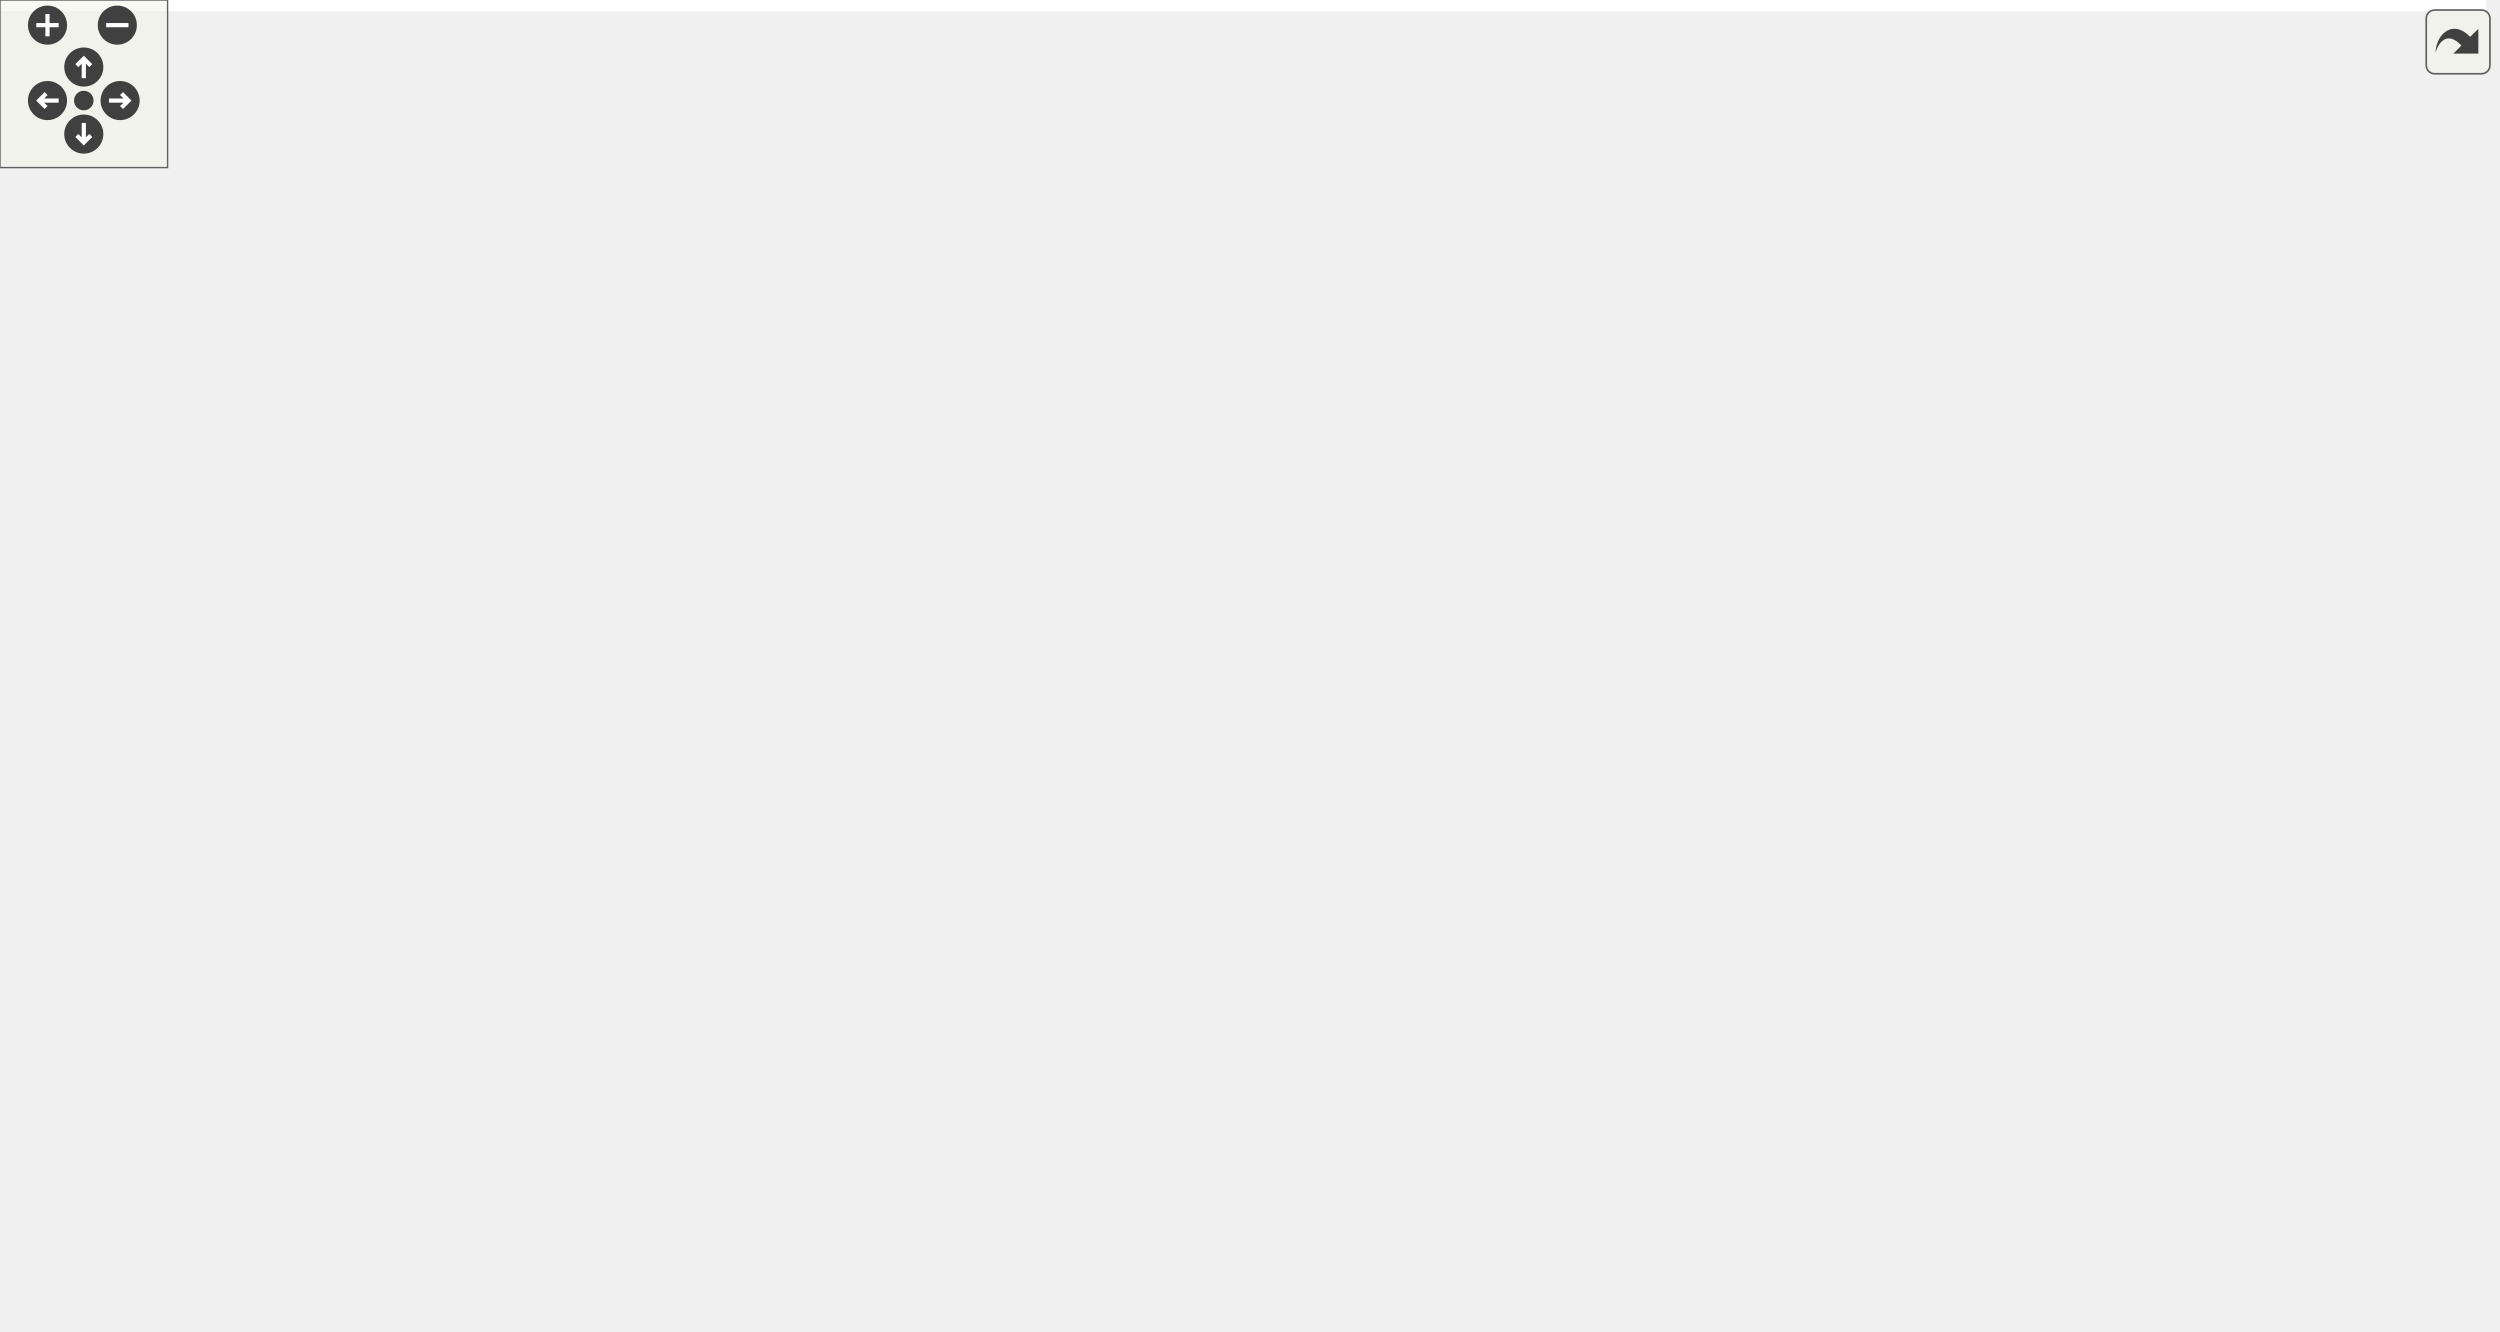
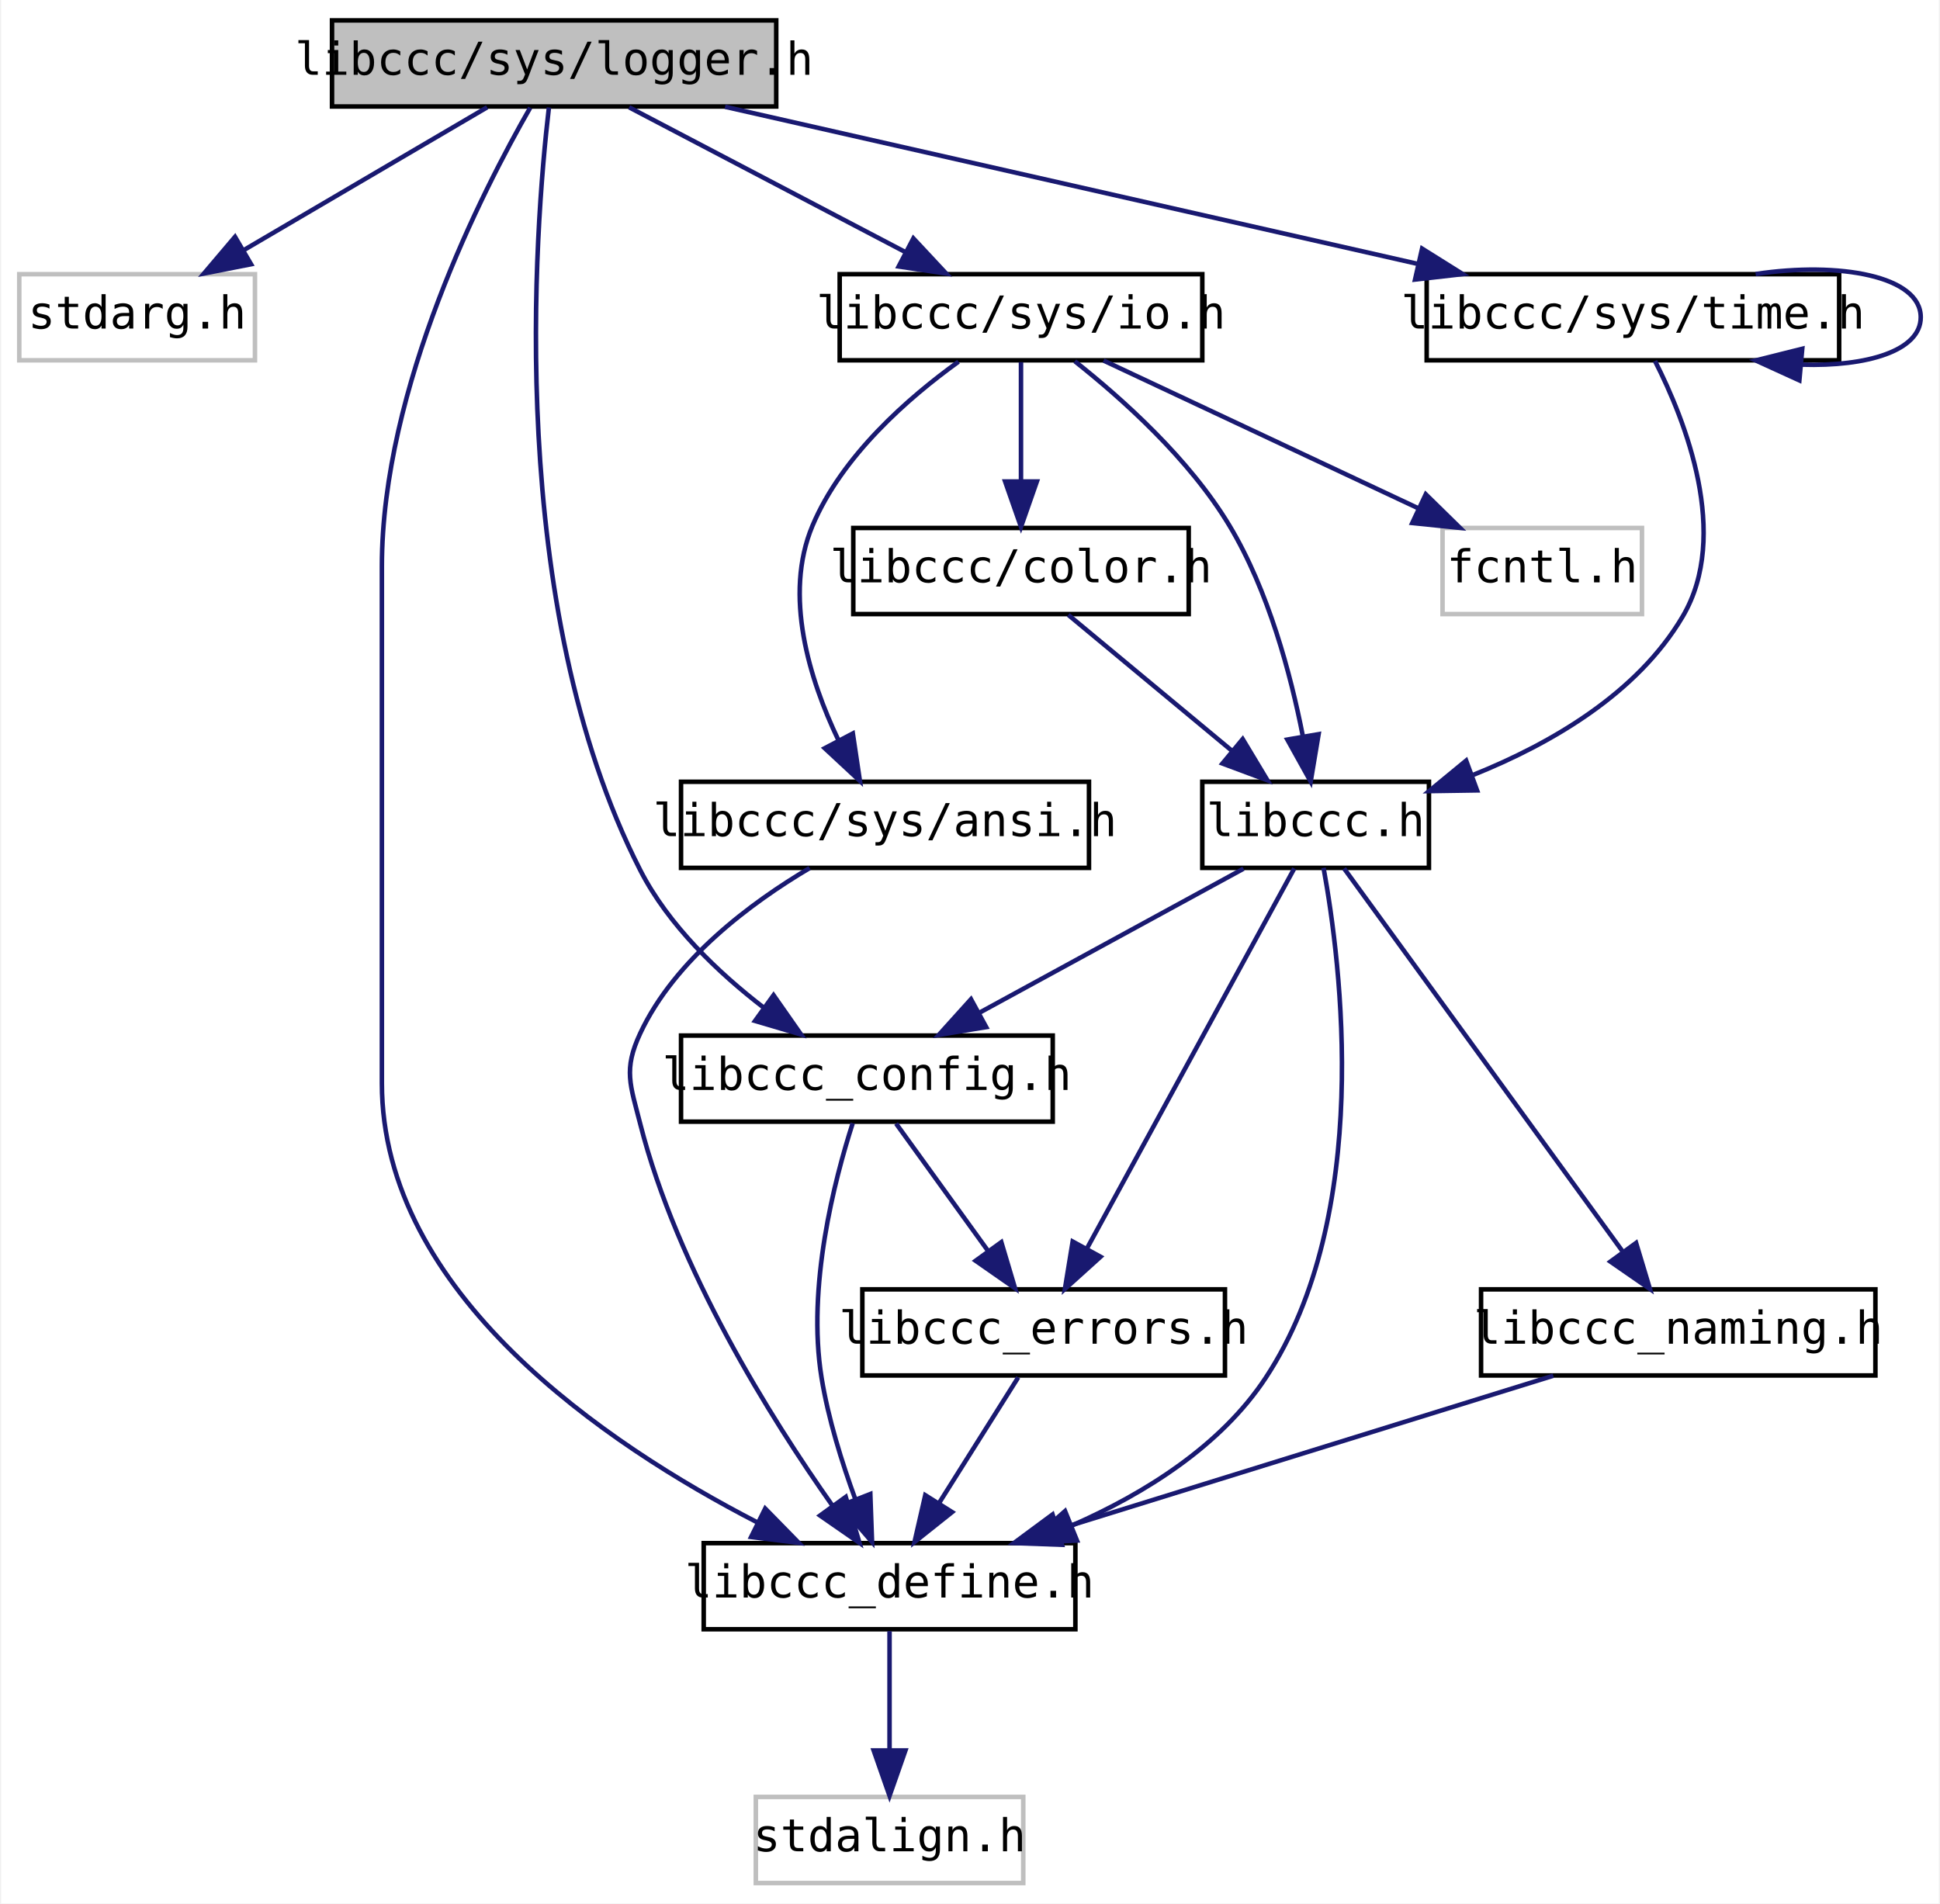
- <svg xmlns="http://www.w3.org/2000/svg" xmlns:xlink="http://www.w3.org/1999/xlink" id="main" version="1.1" xml:space="preserve">
-   <style type="text/css">
- .edge:hover path { stroke: red; }
- .edge:hover polygon { stroke: red; fill: red; }
- </style>
-   <defs>
-     <circle id="rim" cx="0" cy="0" r="7" />
-     <circle id="rim2" cx="0" cy="0" r="3.5" />
-     <g id="zoomPlus">
-       <use xlink:href="#rim" fill="#404040">
-         <set attributeName="fill" to="#808080" begin="zoomplus.mouseover" end="zoomplus.mouseout" />
-       </use>
-       <path d="M-4,0h8M0,-4v8" fill="none" stroke="white" stroke-width="1.5" pointer-events="none" />
-     </g>
-     <g id="zoomMin">
-       <use xlink:href="#rim" fill="#404040">
-         <set attributeName="fill" to="#808080" begin="zoomminus.mouseover" end="zoomminus.mouseout" />
-       </use>
-       <path d="M-4,0h8" fill="none" stroke="white" stroke-width="1.5" pointer-events="none" />
-     </g>
-     <g id="dirArrow">
-       <path fill="none" stroke="white" stroke-width="1.5" d="M0,-3.0v7 M-2.5,-0.5L0,-3.0L2.5,-0.5" />
-     </g>
-     <g id="resetDef">
-       <use xlink:href="#rim2" fill="#404040">
-         <set attributeName="fill" to="#808080" begin="reset.mouseover" end="reset.mouseout" />
-       </use>
-     </g>
-   </defs>
-   <svg id="graph" class="graph">
-     <g id="viewport">
-       <polygon fill="white" stroke="transparent" points="-4,4 -4,-416 890,-416 890,4 -4,4" />
-       <g id="node1" class="node">
-         <g id="a_node1">
-           <a xlink:title=" ">
-             <polygon fill="#bfbfbf" stroke="black" points="232,-392.5 232,-411.5 346,-411.5 346,-392.5 232,-392.5" />
-             <text text-anchor="middle" x="289" y="-399.5" font-family="Consolas" font-size="10.00">hdr/libccc/sys/logger.h</text>
-           </a>
-         </g>
-       </g>
-       <g id="node2" class="node">
-         <g id="a_node2">
-           <a xlink:title=" ">
-             <polygon fill="white" stroke="#bfbfbf" points="0,-336.5 0,-355.5 52,-355.5 52,-336.5 0,-336.5" />
-             <text text-anchor="middle" x="26" y="-343.5" font-family="Consolas" font-size="10.00">stdarg.h</text>
-           </a>
-         </g>
-       </g>
-       <g id="edge1" class="edge">
-         <path fill="none" stroke="midnightblue" d="M245.36,-392.49C200.36,-383.65 128.19,-369.27 66,-356 64.75,-355.73 63.47,-355.46 62.19,-355.18" />
-         <polygon fill="midnightblue" stroke="midnightblue" points="62.75,-351.72 52.23,-352.99 61.25,-358.56 62.75,-351.72" />
-       </g>
-       <g id="node3" class="node">
-         <g id="a_node3">
-           <a xlink:href="libccc__config_8h.html" target="_top" xlink:title=" ">
-             <polygon fill="white" stroke="black" points="804,-168.5 804,-187.5 886,-187.5 886,-168.5 804,-168.5" />
-             <text text-anchor="middle" x="845" y="-175.5" font-family="Consolas" font-size="10.00">libccc_config.h</text>
-           </a>
-         </g>
-       </g>
-       <g id="edge2" class="edge">
-         <path fill="none" stroke="midnightblue" d="M339.47,-392.45C378.93,-385 434.83,-372.76 482,-356 615.65,-308.52 764.75,-225.55 821.42,-192.83" />
-         <polygon fill="midnightblue" stroke="midnightblue" points="823.42,-195.72 830.31,-187.67 819.9,-189.67 823.42,-195.72" />
-       </g>
-       <g id="node4" class="node">
-         <g id="a_node4">
-           <a xlink:href="libccc__define_8h.html" target="_top" xlink:title=" ">
-             <polygon fill="white" stroke="black" points="151,-56.5 151,-75.5 233,-75.5 233,-56.5 151,-56.5" />
-             <text text-anchor="middle" x="192" y="-63.5" font-family="Consolas" font-size="10.00">libccc_define.h</text>
-           </a>
-         </g>
-       </g>
-       <g id="edge7" class="edge">
-         <path fill="none" stroke="midnightblue" d="M231.89,-395.36C170.01,-385.73 80,-359.89 80,-291 80,-291 80,-291 80,-177 80,-130.61 129.51,-97.28 162.69,-80.15" />
-         <polygon fill="midnightblue" stroke="midnightblue" points="164.57,-83.13 171.98,-75.56 161.46,-76.86 164.57,-83.13" />
-       </g>
-       <g id="node7" class="node">
-         <g id="a_node7">
-           <a xlink:href="io_8h.html" target="_top" xlink:title=" ">
-             <polygon fill="white" stroke="black" points="249,-336.5 249,-355.5 329,-355.5 329,-336.5 249,-336.5" />
-             <text text-anchor="middle" x="289" y="-343.5" font-family="Consolas" font-size="10.00">libccc/sys/io.h</text>
-           </a>
-         </g>
-       </g>
-       <g id="edge8" class="edge">
-         <path fill="none" stroke="midnightblue" d="M289,-392.08C289,-385.01 289,-374.86 289,-365.99" />
-         <polygon fill="midnightblue" stroke="midnightblue" points="292.5,-365.75 289,-355.75 285.5,-365.75 292.5,-365.75" />
-       </g>
-       <g id="node23" class="node">
-         <g id="a_node23">
-           <a xlink:href="time_8h.html" target="_top" xlink:title=" ">
-             <polygon fill="white" stroke="black" points="363.5,-336.5 363.5,-355.5 454.5,-355.5 454.5,-336.5 363.5,-336.5" />
-             <text text-anchor="middle" x="409" y="-343.5" font-family="Consolas" font-size="10.00">libccc/sys/time.h</text>
-           </a>
-         </g>
-       </g>
-       <g id="edge38" class="edge">
-         <path fill="none" stroke="midnightblue" d="M308.01,-392.44C327.59,-383.64 358.31,-369.81 380.73,-359.72" />
-         <polygon fill="midnightblue" stroke="midnightblue" points="382.39,-362.81 390.07,-355.52 379.52,-356.43 382.39,-362.81" />
-       </g>
-       <g id="edge3" class="edge">
-         <path fill="none" stroke="midnightblue" d="M845.33,-168.16C845.34,-153.82 843.02,-125.73 826,-112 781.11,-75.8 386.87,-68.72 243.69,-67.33" />
-         <polygon fill="midnightblue" stroke="midnightblue" points="243.45,-63.83 233.42,-67.24 243.38,-70.83 243.45,-63.83" />
-       </g>
-       <g id="node6" class="node">
-         <g id="a_node6">
-           <a xlink:href="libccc__errors_8h.html" target="_top" xlink:title=" ">
-             <polygon fill="white" stroke="black" points="737,-112.5 737,-131.5 817,-131.5 817,-112.5 737,-112.5" />
-             <text text-anchor="middle" x="777" y="-119.5" font-family="Consolas" font-size="10.00">libccc_errors.h</text>
-           </a>
-         </g>
-       </g>
-       <g id="edge5" class="edge">
-         <path fill="none" stroke="midnightblue" d="M834.07,-168.32C823.83,-160.18 808.28,-147.84 796,-138.09" />
-         <polygon fill="midnightblue" stroke="midnightblue" points="798.13,-135.31 788.12,-131.83 793.78,-140.79 798.13,-135.31" />
-       </g>
-       <g id="node5" class="node">
-         <g id="a_node5">
-           <a xlink:title=" ">
-             <polygon fill="white" stroke="#bfbfbf" points="162.5,-0.5 162.5,-19.5 221.5,-19.5 221.5,-0.5 162.5,-0.5" />
-             <text text-anchor="middle" x="192" y="-7.5" font-family="Consolas" font-size="10.00">stdalign.h</text>
-           </a>
-         </g>
-       </g>
-       <g id="edge4" class="edge">
-         <path fill="none" stroke="midnightblue" d="M192,-56.08C192,-49.01 192,-38.86 192,-29.99" />
-         <polygon fill="midnightblue" stroke="midnightblue" points="195.5,-29.75 192,-19.75 188.5,-29.75 195.5,-29.75" />
-       </g>
-       <g id="edge6" class="edge">
-         <path fill="none" stroke="midnightblue" d="M736.94,-113.31C733.92,-112.83 730.91,-112.39 728,-112 550.9,-88.36 339.13,-74.92 243.43,-69.64" />
-         <polygon fill="midnightblue" stroke="midnightblue" points="243.34,-66.13 233.17,-69.08 242.96,-73.12 243.34,-66.13" />
-       </g>
-       <g id="node8" class="node">
-         <g id="a_node8">
-           <a xlink:title=" ">
-             <polygon fill="white" stroke="#bfbfbf" points="242,-280.5 242,-299.5 286,-299.5 286,-280.5 242,-280.5" />
-             <text text-anchor="middle" x="264" y="-287.5" font-family="Consolas" font-size="10.00">fcntl.h</text>
-           </a>
-         </g>
-       </g>
-       <g id="edge9" class="edge">
-         <path fill="none" stroke="midnightblue" d="M284.87,-336.08C281.49,-328.77 276.58,-318.18 272.38,-309.1" />
-         <polygon fill="midnightblue" stroke="midnightblue" points="275.43,-307.36 268.05,-299.75 269.08,-310.3 275.43,-307.36" />
-       </g>
-       <g id="node9" class="node">
-         <g id="a_node9">
-           <a xlink:href="libccc_8h.html" target="_top" xlink:title=" ">
-             <polygon fill="white" stroke="black" points="419,-224.5 419,-243.5 469,-243.5 469,-224.5 419,-224.5" />
-             <text text-anchor="middle" x="444" y="-231.5" font-family="Consolas" font-size="10.00">libccc.h</text>
-           </a>
-         </g>
-       </g>
-       <g id="edge10" class="edge">
-         <path fill="none" stroke="midnightblue" d="M292.86,-336.21C299.31,-322.45 313.51,-295.77 333,-280 355.25,-261.99 385.66,-250.34 409.02,-243.42" />
-         <polygon fill="midnightblue" stroke="midnightblue" points="410.2,-246.72 418.88,-240.65 408.31,-239.98 410.2,-246.72" />
-       </g>
-       <g id="node21" class="node">
-         <g id="a_node21">
-           <a xlink:href="ansi_8h.html" target="_top" xlink:title=" ">
-             <polygon fill="white" stroke="black" points="138,-224.5 138,-243.5 228,-243.5 228,-224.5 138,-224.5" />
-             <text text-anchor="middle" x="183" y="-231.5" font-family="Consolas" font-size="10.00">libccc/sys/ansi.h</text>
-           </a>
-         </g>
-       </g>
-       <g id="edge34" class="edge">
-         <path fill="none" stroke="midnightblue" d="M276.72,-336.46C264.89,-327.92 246.79,-314.08 233,-300 218.27,-284.96 203.88,-265.6 194.34,-251.94" />
-         <polygon fill="midnightblue" stroke="midnightblue" points="197.11,-249.79 188.57,-243.51 191.33,-253.74 197.11,-249.79" />
-       </g>
-       <g id="node22" class="node">
-         <g id="a_node22">
-           <a xlink:href="color_8h.html" target="_top" xlink:title=" ">
-             <polygon fill="white" stroke="black" points="342,-280.5 342,-299.5 416,-299.5 416,-280.5 342,-280.5" />
-             <text text-anchor="middle" x="379" y="-287.5" font-family="Consolas" font-size="10.00">libccc/color.h</text>
-           </a>
-         </g>
-       </g>
-       <g id="edge36" class="edge">
-         <path fill="none" stroke="midnightblue" d="M303.46,-336.32C317.5,-327.9 339.05,-314.97 355.54,-305.07" />
-         <polygon fill="midnightblue" stroke="midnightblue" points="357.8,-307.8 364.58,-299.65 354.2,-301.8 357.8,-307.8" />
-       </g>
-       <g id="edge13" class="edge">
-         <path fill="none" stroke="midnightblue" d="M469.1,-228.94C479.3,-227.33 491.2,-225.51 502,-224 629.75,-206.11 662.33,-206.42 790,-188 791.27,-187.82 792.55,-187.63 793.84,-187.44" />
-         <polygon fill="midnightblue" stroke="midnightblue" points="794.52,-190.87 803.88,-185.9 793.47,-183.95 794.52,-190.87" />
-       </g>
-       <g id="edge11" class="edge">
-         <path fill="none" stroke="midnightblue" d="M418.64,-231.04C364.1,-226.4 237.85,-213.16 204,-188 174.98,-166.43 168.51,-147.57 175,-112 176.69,-102.76 180.17,-92.95 183.55,-84.85" />
-         <polygon fill="midnightblue" stroke="midnightblue" points="186.76,-86.25 187.63,-75.69 180.37,-83.4 186.76,-86.25" />
-       </g>
-       <g id="edge12" class="edge">
-         <path fill="none" stroke="midnightblue" d="M469.11,-229.03C479.31,-227.43 491.21,-225.6 502,-224 558.61,-215.61 713.46,-225.14 757,-188 770.31,-176.64 774.92,-156.65 776.43,-141.82" />
-         <polygon fill="midnightblue" stroke="midnightblue" points="779.93,-141.93 777.08,-131.73 772.94,-141.48 779.93,-141.93" />
-       </g>
-       <g id="node10" class="node">
-         <g id="a_node10">
-           <a xlink:href="libccc__naming_8h.html" target="_top" xlink:title=" ">
-             <polygon fill="white" stroke="black" points="184.5,-112.5 184.5,-131.5 271.5,-131.5 271.5,-112.5 184.5,-112.5" />
-             <text text-anchor="middle" x="228" y="-119.5" font-family="Consolas" font-size="10.00">libccc_naming.h</text>
-           </a>
-         </g>
-       </g>
-       <g id="edge14" class="edge">
-         <path fill="none" stroke="midnightblue" d="M419,-231.99C364.73,-229.21 238.92,-219.45 213,-188 201.99,-174.64 208.95,-154.71 216.66,-140.45" />
-         <polygon fill="midnightblue" stroke="midnightblue" points="219.8,-142.02 221.89,-131.63 213.78,-138.44 219.8,-142.02" />
-       </g>
-       <g id="node11" class="node">
-         <g id="a_node11">
-           <a xlink:href="bool_8h.html" target="_top" xlink:title=" ">
-             <polygon fill="white" stroke="black" points="222.5,-168.5 222.5,-187.5 293.5,-187.5 293.5,-168.5 222.5,-168.5" />
-             <text text-anchor="middle" x="258" y="-175.5" font-family="Consolas" font-size="10.00">libccc/bool.h</text>
-           </a>
-         </g>
-       </g>
-       <g id="edge16" class="edge">
-         <path fill="none" stroke="midnightblue" d="M418.95,-227.01C386.17,-218.25 328.99,-201.77 292.26,-190.59" />
-         <polygon fill="midnightblue" stroke="midnightblue" points="293.07,-187.18 282.48,-187.59 291.01,-193.87 293.07,-187.18" />
-       </g>
-       <g id="node12" class="node">
-         <g id="a_node12">
-           <a xlink:href="char_8h.html" target="_top" xlink:title=" ">
-             <polygon fill="white" stroke="black" points="676.5,-168.5 676.5,-187.5 747.5,-187.5 747.5,-168.5 676.5,-168.5" />
-             <text text-anchor="middle" x="712" y="-175.5" font-family="Consolas" font-size="10.00">libccc/char.h</text>
-           </a>
-         </g>
-       </g>
-       <g id="edge18" class="edge">
-         <path fill="none" stroke="midnightblue" d="M469.27,-227.01C514.5,-217.32 609.36,-198.17 666.25,-187.21" />
-         <polygon fill="midnightblue" stroke="midnightblue" points="667.25,-190.58 676.41,-185.26 665.93,-183.71 667.25,-190.58" />
-       </g>
-       <g id="node16" class="node">
-         <g id="a_node16">
-           <a xlink:href="int_8h.html" target="_top" xlink:title=" ">
-             <polygon fill="white" stroke="black" points="412,-168.5 412,-187.5 476,-187.5 476,-168.5 412,-168.5" />
-             <text text-anchor="middle" x="444" y="-175.5" font-family="Consolas" font-size="10.00">libccc/int.h</text>
-           </a>
-         </g>
-       </g>
-       <g id="edge23" class="edge">
-         <path fill="none" stroke="midnightblue" d="M438.83,-224.08C437.32,-216.93 436.89,-206.64 437.54,-197.69" />
-         <polygon fill="midnightblue" stroke="midnightblue" points="441.02,-198.13 438.87,-187.75 434.08,-197.2 441.02,-198.13" />
-       </g>
-       <g id="node17" class="node">
-         <g id="a_node17">
-           <a xlink:href="fixed_8h.html" target="_top" xlink:title=" ">
-             <polygon fill="white" stroke="black" points="494,-168.5 494,-187.5 568,-187.5 568,-168.5 494,-168.5" />
-             <text text-anchor="middle" x="531" y="-175.5" font-family="Consolas" font-size="10.00">libccc/fixed.h</text>
-           </a>
-         </g>
-       </g>
-       <g id="edge26" class="edge">
-         <path fill="none" stroke="midnightblue" d="M452.86,-224.32C464.72,-215.82 485.53,-202.73 502.8,-192.8" />
-         <polygon fill="midnightblue" stroke="midnightblue" points="504.94,-195.61 511.95,-187.65 501.51,-189.5 504.94,-195.61" />
-       </g>
-       <g id="node18" class="node">
-         <g id="a_node18">
-           <a xlink:href="float_8h.html" target="_top" xlink:title=" ">
-             <polygon fill="white" stroke="black" points="586,-168.5 586,-187.5 658,-187.5 658,-168.5 586,-168.5" />
-             <text text-anchor="middle" x="622" y="-175.5" font-family="Consolas" font-size="10.00">libccc/float.h</text>
-           </a>
-         </g>
-       </g>
-       <g id="edge28" class="edge">
-         <path fill="none" stroke="midnightblue" d="M467.12,-224.44C495.43,-215.24 543.64,-200.56 578.84,-190.39" />
-         <polygon fill="midnightblue" stroke="midnightblue" points="580.2,-193.64 588.85,-187.52 578.27,-186.91 580.2,-193.64" />
-       </g>
-       <g id="node19" class="node">
-         <g id="a_node19">
-           <a xlink:href="pointer_8h.html" target="_top" xlink:title=" ">
-             <polygon fill="white" stroke="black" points="312,-168.5 312,-187.5 394,-187.5 394,-168.5 312,-168.5" />
-             <text text-anchor="middle" x="353" y="-175.5" font-family="Consolas" font-size="10.00">libccc/pointer.h</text>
-           </a>
-         </g>
-       </g>
-       <g id="edge30" class="edge">
-         <path fill="none" stroke="midnightblue" d="M424.26,-224.32C408.39,-215.98 386.57,-203.21 371.14,-193.35" />
-         <polygon fill="midnightblue" stroke="midnightblue" points="372.75,-190.22 362.47,-187.65 368.91,-196.07 372.75,-190.22" />
-       </g>
-       <g id="edge15" class="edge">
-         <path fill="none" stroke="midnightblue" d="M222.06,-112.08C217.02,-104.53 209.66,-93.49 203.49,-84.23" />
-         <polygon fill="midnightblue" stroke="midnightblue" points="206.29,-82.13 197.83,-75.75 200.47,-86.01 206.29,-82.13" />
-       </g>
-       <g id="edge17" class="edge">
-         <path fill="none" stroke="midnightblue" d="M292.41,-187.52C325.94,-196.66 376.39,-211.26 409.82,-221.44" />
-         <polygon fill="midnightblue" stroke="midnightblue" points="409.03,-224.85 419.62,-224.44 411.08,-218.16 409.03,-224.85" />
-       </g>
-       <g id="edge20" class="edge">
-         <path fill="none" stroke="midnightblue" d="M676.08,-187.25C624.54,-198.13 530.51,-217.04 479.3,-226.79" />
-         <polygon fill="midnightblue" stroke="midnightblue" points="478.53,-223.38 469.36,-228.67 479.83,-230.25 478.53,-223.38" />
-       </g>
-       <g id="node13" class="node">
-         <g id="a_node13">
-           <a xlink:title=" ">
-             <polygon fill="white" stroke="#bfbfbf" points="419.5,-112.5 419.5,-131.5 468.5,-131.5 468.5,-112.5 419.5,-112.5" />
-             <text text-anchor="middle" x="444" y="-119.5" font-family="Consolas" font-size="10.00">stdint.h</text>
-           </a>
-         </g>
-       </g>
-       <g id="edge19" class="edge">
-         <path fill="none" stroke="midnightblue" d="M676.41,-169.83C624.73,-159.42 529.51,-140.23 478.46,-129.94" />
-         <polygon fill="midnightblue" stroke="midnightblue" points="479.07,-126.5 468.57,-127.95 477.68,-133.36 479.07,-126.5" />
-       </g>
-       <g id="node14" class="node">
-         <g id="a_node14">
-           <a xlink:title=" ">
-             <polygon fill="white" stroke="#bfbfbf" points="500.5,-112.5 500.5,-131.5 593.5,-131.5 593.5,-112.5 500.5,-112.5" />
-             <text text-anchor="middle" x="547" y="-119.5" font-family="Consolas" font-size="10.00">libccc/text/ascii.h</text>
-           </a>
-         </g>
-       </g>
-       <g id="edge21" class="edge">
-         <path fill="none" stroke="midnightblue" d="M685.86,-168.44C657.98,-159.32 613.65,-144.81 582.6,-134.65" />
-         <polygon fill="midnightblue" stroke="midnightblue" points="583.62,-131.3 573.02,-131.52 581.44,-137.95 583.62,-131.3" />
-       </g>
-       <g id="node15" class="node">
-         <g id="a_node15">
-           <a xlink:title=" ">
-             <polygon fill="white" stroke="#bfbfbf" points="611.5,-112.5 611.5,-131.5 718.5,-131.5 718.5,-112.5 611.5,-112.5" />
-             <text text-anchor="middle" x="665" y="-119.5" font-family="Consolas" font-size="10.00">libccc/text/unicode.h</text>
-           </a>
-         </g>
-       </g>
-       <g id="edge22" class="edge">
-         <path fill="none" stroke="midnightblue" d="M704.24,-168.08C697.46,-160.3 687.46,-148.8 679.24,-139.37" />
-         <polygon fill="midnightblue" stroke="midnightblue" points="681.82,-137 672.62,-131.75 676.54,-141.59 681.82,-137" />
-       </g>
-       <g id="edge25" class="edge">
-         <path fill="none" stroke="midnightblue" d="M449.13,-187.75C450.66,-194.86 451.1,-205.14 450.47,-214.1" />
-         <polygon fill="midnightblue" stroke="midnightblue" points="446.99,-213.71 449.17,-224.08 453.93,-214.62 446.99,-213.71" />
-       </g>
-       <g id="edge24" class="edge">
-         <path fill="none" stroke="midnightblue" d="M444,-168.08C444,-161.01 444,-150.86 444,-141.99" />
-         <polygon fill="midnightblue" stroke="midnightblue" points="447.5,-141.75 444,-131.75 440.5,-141.75 447.5,-141.75" />
-       </g>
-       <g id="edge27" class="edge">
-         <path fill="none" stroke="midnightblue" d="M521.92,-187.83C510.02,-196.34 489.36,-209.34 472.19,-219.21" />
-         <polygon fill="midnightblue" stroke="midnightblue" points="470.1,-216.37 463.09,-224.32 473.53,-222.47 470.1,-216.37" />
-       </g>
-       <g id="edge29" class="edge">
-         <path fill="none" stroke="midnightblue" d="M598.85,-187.57C568.34,-197.48 514.77,-213.75 479.25,-223.89" />
-         <polygon fill="midnightblue" stroke="midnightblue" points="477.96,-220.61 469.29,-226.7 479.87,-227.35 477.96,-220.61" />
-       </g>
-       <g id="edge33" class="edge">
-         <path fill="none" stroke="midnightblue" d="M372.69,-187.65C388.55,-195.99 410.38,-208.76 425.82,-218.62" />
-         <polygon fill="midnightblue" stroke="midnightblue" points="424.21,-221.76 434.49,-224.32 428.06,-215.91 424.21,-221.76" />
-       </g>
-       <g id="edge32" class="edge">
-         <path fill="none" stroke="midnightblue" d="M367.62,-168.32C381.95,-159.82 404.01,-146.73 420.75,-136.8" />
-         <polygon fill="midnightblue" stroke="midnightblue" points="422.6,-139.77 429.42,-131.65 419.03,-133.75 422.6,-139.77" />
-       </g>
-       <g id="node20" class="node">
-         <g id="a_node20">
-           <a xlink:title=" ">
-             <polygon fill="white" stroke="#bfbfbf" points="327,-112.5 327,-131.5 379,-131.5 379,-112.5 327,-112.5" />
-             <text text-anchor="middle" x="353" y="-119.5" font-family="Consolas" font-size="10.00">stddef.h</text>
-           </a>
-         </g>
-       </g>
-       <g id="edge31" class="edge">
-         <path fill="none" stroke="midnightblue" d="M353,-168.08C353,-161.01 353,-150.86 353,-141.99" />
-         <polygon fill="midnightblue" stroke="midnightblue" points="356.5,-141.75 353,-131.75 349.5,-141.75 356.5,-141.75" />
-       </g>
-       <g id="edge35" class="edge">
-         <path fill="none" stroke="midnightblue" d="M171.46,-224.49C161.52,-216.38 147.88,-203.18 142,-188 129.8,-156.5 128.26,-142.86 142,-112 147.57,-99.5 158.52,-89.01 168.75,-81.32" />
-         <polygon fill="midnightblue" stroke="midnightblue" points="170.85,-84.12 177.05,-75.53 166.84,-78.38 170.85,-84.12" />
-       </g>
-       <g id="edge37" class="edge">
-         <path fill="none" stroke="midnightblue" d="M389.44,-280.32C399.15,-272.26 413.82,-260.08 425.5,-250.37" />
-         <polygon fill="midnightblue" stroke="midnightblue" points="427.91,-252.92 433.37,-243.83 423.44,-247.53 427.91,-252.92" />
-       </g>
-       <g id="edge40" class="edge">
-         <path fill="none" stroke="midnightblue" d="M412.21,-336.42C415.56,-327.41 420.86,-312.78 425,-300 430.03,-284.44 435.21,-266.61 438.88,-253.56" />
-         <polygon fill="midnightblue" stroke="midnightblue" points="442.26,-254.45 441.58,-243.88 435.52,-252.57 442.26,-254.45" />
-       </g>
-       <g id="edge39" class="edge">
-         <path fill="none" stroke="midnightblue" d="M436.08,-355.53C454.48,-358.31 472.5,-355.13 472.5,-346 472.5,-338.58 460.61,-335.09 446.28,-335.54" />
-         <polygon fill="midnightblue" stroke="midnightblue" points="445.72,-332.07 436.08,-336.47 446.36,-339.04 445.72,-332.07" />
+ <svg xmlns="http://www.w3.org/2000/svg" xmlns:xlink="http://www.w3.org/1999/xlink" width="428pt" height="420pt" viewBox="0.00 0.00 427.50 420.00">
+   <g id="graph0" class="graph" transform="scale(1 1) rotate(0) translate(4 416)">
+     <polygon fill="white" stroke="transparent" points="-4,4 -4,-416 423.5,-416 423.5,4 -4,4" />
+     <g id="node1" class="node">
+       <g id="a_node1">
+         <a xlink:title=" ">
+           <polygon fill="#bfbfbf" stroke="black" points="69,-392.5 69,-411.5 167,-411.5 167,-392.5 69,-392.5" />
+           <text text-anchor="middle" x="118" y="-399.5" font-family="Consolas" font-size="10.00">libccc/sys/logger.h</text>
+         </a>
      </g>
    </g>
-   </svg>
-   <g id="navigator" transform="translate(0 0)" fill="#404254">
-     <rect fill="#f2f5e9" fill-opacity="0.5" stroke="#606060" stroke-width=".5" x="0" y="0" width="60" height="60" />
-     <use id="zoomplus" xlink:href="#zoomPlus" x="17" y="9" />
-     <use id="zoomminus" xlink:href="#zoomMin" x="42" y="9" />
-     <use id="reset" xlink:href="#resetDef" x="30" y="36" />
-     <g id="arrowUp" xlink:href="#dirArrow" transform="translate(30 24)">
-       <use xlink:href="#rim" fill="#404040">
-         <set attributeName="fill" to="#808080" begin="arrowUp.mouseover" end="arrowUp.mouseout" />
-       </use>
-       <path fill="none" stroke="white" stroke-width="1.5" d="M0,-3.0v7 M-2.5,-0.5L0,-3.0L2.5,-0.5" />
+     <g id="node2" class="node">
+       <g id="a_node2">
+         <a xlink:title=" ">
+           <polygon fill="white" stroke="#bfbfbf" points="0,-336.5 0,-355.5 52,-355.5 52,-336.5 0,-336.5" />
+           <text text-anchor="middle" x="26" y="-343.5" font-family="Consolas" font-size="10.00">stdarg.h</text>
+         </a>
+       </g>
    </g>
-     <g id="arrowRight" xlink:href="#dirArrow" transform="rotate(90) translate(36 -43)">
-       <use xlink:href="#rim" fill="#404040">
-         <set attributeName="fill" to="#808080" begin="arrowRight.mouseover" end="arrowRight.mouseout" />
-       </use>
-       <path fill="none" stroke="white" stroke-width="1.5" d="M0,-3.0v7 M-2.5,-0.5L0,-3.0L2.5,-0.5" />
+     <g id="edge1" class="edge">
+       <path fill="none" stroke="midnightblue" d="M103.22,-392.32C88.73,-383.82 66.43,-370.73 49.51,-360.8" />
+       <polygon fill="midnightblue" stroke="midnightblue" points="51.14,-357.7 40.74,-355.65 47.6,-363.74 51.14,-357.7" />
    </g>
-     <g id="arrowDown" xlink:href="#dirArrow" transform="rotate(180) translate(-30 -48)">
-       <use xlink:href="#rim" fill="#404040">
-         <set attributeName="fill" to="#808080" begin="arrowDown.mouseover" end="arrowDown.mouseout" />
-       </use>
-       <path fill="none" stroke="white" stroke-width="1.5" d="M0,-3.0v7 M-2.5,-0.5L0,-3.0L2.5,-0.5" />
+     <g id="node3" class="node">
+       <g id="a_node3">
+         <a xlink:href="libccc__config_8h.html" target="_top" xlink:title=" ">
+           <polygon fill="white" stroke="black" points="146,-168.5 146,-187.5 228,-187.5 228,-168.5 146,-168.5" />
+           <text text-anchor="middle" x="187" y="-175.5" font-family="Consolas" font-size="10.00">libccc_config.h</text>
+         </a>
+       </g>
    </g>
-     <g id="arrowLeft" xlink:href="#dirArrow" transform="rotate(270) translate(-36 17)">
-       <use xlink:href="#rim" fill="#404040">
-         <set attributeName="fill" to="#808080" begin="arrowLeft.mouseover" end="arrowLeft.mouseout" />
-       </use>
-       <path fill="none" stroke="white" stroke-width="1.5" d="M0,-3.0v7 M-2.5,-0.5L0,-3.0L2.5,-0.5" />
+     <g id="edge2" class="edge">
+       <path fill="none" stroke="midnightblue" d="M116.85,-392.28C113.72,-365.44 107.18,-282.34 137,-224 143.23,-211.81 154.23,-201.35 164.33,-193.59" />
+       <polygon fill="midnightblue" stroke="midnightblue" points="166.41,-196.41 172.48,-187.73 162.32,-190.73 166.41,-196.41" />
+     </g>
+     <g id="node4" class="node">
+       <g id="a_node4">
+         <a xlink:href="libccc__define_8h.html" target="_top" xlink:title=" ">
+           <polygon fill="white" stroke="black" points="151,-56.5 151,-75.5 233,-75.5 233,-56.5 151,-56.5" />
+           <text text-anchor="middle" x="192" y="-63.5" font-family="Consolas" font-size="10.00">libccc_define.h</text>
+         </a>
+       </g>
+     </g>
+     <g id="edge7" class="edge">
+       <path fill="none" stroke="midnightblue" d="M112.72,-392.23C102.27,-374.04 80,-330.6 80,-291 80,-291 80,-291 80,-177 80,-130.61 129.51,-97.28 162.69,-80.15" />
+       <polygon fill="midnightblue" stroke="midnightblue" points="164.57,-83.13 171.98,-75.56 161.46,-76.86 164.57,-83.13" />
+     </g>
+     <g id="node7" class="node">
+       <g id="a_node7">
+         <a xlink:href="io_8h.html" target="_top" xlink:title=" ">
+           <polygon fill="white" stroke="black" points="181,-336.5 181,-355.5 261,-355.5 261,-336.5 181,-336.5" />
+           <text text-anchor="middle" x="221" y="-343.5" font-family="Consolas" font-size="10.00">libccc/sys/io.h</text>
+         </a>
+       </g>
+     </g>
+     <g id="edge8" class="edge">
+       <path fill="none" stroke="midnightblue" d="M134.55,-392.32C150.99,-383.7 176.43,-370.36 195.47,-360.39" />
+       <polygon fill="midnightblue" stroke="midnightblue" points="197.26,-363.4 204.49,-355.65 194.01,-357.2 197.26,-363.4" />
+     </g>
+     <g id="node13" class="node">
+       <g id="a_node13">
+         <a xlink:href="time_8h.html" target="_top" xlink:title=" ">
+           <polygon fill="white" stroke="black" points="310.5,-336.5 310.5,-355.5 401.5,-355.5 401.5,-336.5 310.5,-336.5" />
+           <text text-anchor="middle" x="356" y="-343.5" font-family="Consolas" font-size="10.00">libccc/sys/time.h</text>
+         </a>
+       </g>
+     </g>
+     <g id="edge20" class="edge">
+       <path fill="none" stroke="midnightblue" d="M155.71,-392.44C197.14,-383.04 263.76,-367.93 308.67,-357.74" />
+       <polygon fill="midnightblue" stroke="midnightblue" points="309.49,-361.14 318.46,-355.52 307.94,-354.32 309.49,-361.14" />
+     </g>
+     <g id="edge3" class="edge">
+       <path fill="none" stroke="midnightblue" d="M183.87,-168.16C179.85,-155.65 173.74,-132.06 177,-112 178.47,-102.96 181.49,-93.28 184.44,-85.22" />
+       <polygon fill="midnightblue" stroke="midnightblue" points="187.76,-86.34 188.14,-75.75 181.24,-83.79 187.76,-86.34" />
+     </g>
+     <g id="node6" class="node">
+       <g id="a_node6">
+         <a xlink:href="libccc__errors_8h.html" target="_top" xlink:title=" ">
+           <polygon fill="white" stroke="black" points="186,-112.5 186,-131.5 266,-131.5 266,-112.5 186,-112.5" />
+           <text text-anchor="middle" x="226" y="-119.5" font-family="Consolas" font-size="10.00">libccc_errors.h</text>
+         </a>
+       </g>
+     </g>
+     <g id="edge5" class="edge">
+       <path fill="none" stroke="midnightblue" d="M193.44,-168.08C198.95,-160.46 207.03,-149.26 213.76,-139.94" />
+       <polygon fill="midnightblue" stroke="midnightblue" points="216.66,-141.91 219.68,-131.75 210.99,-137.81 216.66,-141.91" />
+     </g>
+     <g id="node5" class="node">
+       <g id="a_node5">
+         <a xlink:title=" ">
+           <polygon fill="white" stroke="#bfbfbf" points="162.5,-0.5 162.5,-19.5 221.5,-19.5 221.5,-0.5 162.5,-0.5" />
+           <text text-anchor="middle" x="192" y="-7.5" font-family="Consolas" font-size="10.00">stdalign.h</text>
+         </a>
+       </g>
+     </g>
+     <g id="edge4" class="edge">
+       <path fill="none" stroke="midnightblue" d="M192,-56.08C192,-49.01 192,-38.86 192,-29.99" />
+       <polygon fill="midnightblue" stroke="midnightblue" points="195.5,-29.75 192,-19.75 188.5,-29.75 195.5,-29.75" />
+     </g>
+     <g id="edge6" class="edge">
+       <path fill="none" stroke="midnightblue" d="M220.39,-112.08C215.63,-104.53 208.68,-93.49 202.85,-84.23" />
+       <polygon fill="midnightblue" stroke="midnightblue" points="205.8,-82.35 197.51,-75.75 199.88,-86.08 205.8,-82.35" />
+     </g>
+     <g id="node8" class="node">
+       <g id="a_node8">
+         <a xlink:title=" ">
+           <polygon fill="white" stroke="#bfbfbf" points="314,-280.5 314,-299.5 358,-299.5 358,-280.5 314,-280.5" />
+           <text text-anchor="middle" x="336" y="-287.5" font-family="Consolas" font-size="10.00">fcntl.h</text>
+         </a>
+       </g>
+     </g>
+     <g id="edge9" class="edge">
+       <path fill="none" stroke="midnightblue" d="M239.22,-336.44C257.9,-327.68 287.16,-313.94 308.62,-303.86" />
+       <polygon fill="midnightblue" stroke="midnightblue" points="310.3,-306.93 317.86,-299.52 307.32,-300.6 310.3,-306.93" />
+     </g>
+     <g id="node9" class="node">
+       <g id="a_node9">
+         <a xlink:href="libccc_8h.html" target="_top" xlink:title=" ">
+           <polygon fill="white" stroke="black" points="261,-224.5 261,-243.5 311,-243.5 311,-224.5 261,-224.5" />
+           <text text-anchor="middle" x="286" y="-231.5" font-family="Consolas" font-size="10.00">libccc.h</text>
+         </a>
+       </g>
+     </g>
+     <g id="edge10" class="edge">
+       <path fill="none" stroke="midnightblue" d="M232.87,-336.29C243.3,-328.04 258.15,-314.75 267,-300 275.6,-285.67 280.51,-267.2 283.17,-253.62" />
+       <polygon fill="midnightblue" stroke="midnightblue" points="286.66,-254 284.91,-243.55 279.76,-252.81 286.66,-254" />
+     </g>
+     <g id="node11" class="node">
+       <g id="a_node11">
+         <a xlink:href="ansi_8h.html" target="_top" xlink:title=" ">
+           <polygon fill="white" stroke="black" points="146,-224.5 146,-243.5 236,-243.5 236,-224.5 146,-224.5" />
+           <text text-anchor="middle" x="191" y="-231.5" font-family="Consolas" font-size="10.00">libccc/sys/ansi.h</text>
+         </a>
+       </g>
+     </g>
+     <g id="edge16" class="edge">
+       <path fill="none" stroke="midnightblue" d="M207.21,-336.19C196.17,-328.24 181.5,-315.45 175,-300 168.54,-284.63 174.34,-266.08 180.69,-252.74" />
+       <polygon fill="midnightblue" stroke="midnightblue" points="183.9,-254.16 185.46,-243.69 177.7,-250.9 183.9,-254.16" />
+     </g>
+     <g id="node12" class="node">
+       <g id="a_node12">
+         <a xlink:href="color_8h.html" target="_top" xlink:title=" ">
+           <polygon fill="white" stroke="black" points="184,-280.5 184,-299.5 258,-299.5 258,-280.5 184,-280.5" />
+           <text text-anchor="middle" x="221" y="-287.5" font-family="Consolas" font-size="10.00">libccc/color.h</text>
+         </a>
+       </g>
+     </g>
+     <g id="edge18" class="edge">
+       <path fill="none" stroke="midnightblue" d="M221,-336.08C221,-329.01 221,-318.86 221,-309.99" />
+       <polygon fill="midnightblue" stroke="midnightblue" points="224.5,-309.75 221,-299.75 217.5,-309.75 224.5,-309.75" />
+     </g>
+     <g id="edge13" class="edge">
+       <path fill="none" stroke="midnightblue" d="M270.09,-224.32C254.36,-215.74 230.06,-202.49 211.79,-192.52" />
+       <polygon fill="midnightblue" stroke="midnightblue" points="213.32,-189.37 202.87,-187.65 209.97,-195.52 213.32,-189.37" />
+     </g>
+     <g id="edge11" class="edge">
+       <path fill="none" stroke="midnightblue" d="M287.75,-224.5C291.6,-203.44 298.67,-147.94 275,-112 265.07,-96.92 248.32,-86.49 232.46,-79.49" />
+       <polygon fill="midnightblue" stroke="midnightblue" points="233.35,-76.08 222.77,-75.57 230.72,-82.57 233.35,-76.08" />
+     </g>
+     <g id="edge12" class="edge">
+       <path fill="none" stroke="midnightblue" d="M281.29,-224.37C271.48,-206.38 248.66,-164.55 235.61,-140.63" />
+       <polygon fill="midnightblue" stroke="midnightblue" points="238.55,-138.69 230.69,-131.59 232.4,-142.05 238.55,-138.69" />
+     </g>
+     <g id="node10" class="node">
+       <g id="a_node10">
+         <a xlink:href="libccc__naming_8h.html" target="_top" xlink:title=" ">
+           <polygon fill="white" stroke="black" points="322.5,-112.5 322.5,-131.5 409.5,-131.5 409.5,-112.5 322.5,-112.5" />
+           <text text-anchor="middle" x="366" y="-119.5" font-family="Consolas" font-size="10.00">libccc_naming.h</text>
+         </a>
+       </g>
+     </g>
+     <g id="edge14" class="edge">
+       <path fill="none" stroke="midnightblue" d="M292.28,-224.37C305.48,-206.22 336.33,-163.8 353.64,-139.99" />
+       <polygon fill="midnightblue" stroke="midnightblue" points="356.7,-141.74 359.75,-131.59 351.04,-137.62 356.7,-141.74" />
+     </g>
+     <g id="edge15" class="edge">
+       <path fill="none" stroke="midnightblue" d="M338.43,-112.44C308.9,-103.28 261.88,-88.69 229.12,-78.52" />
+       <polygon fill="midnightblue" stroke="midnightblue" points="230.03,-75.14 219.44,-75.52 227.96,-81.82 230.03,-75.14" />
+     </g>
+     <g id="edge17" class="edge">
+       <path fill="none" stroke="midnightblue" d="M174.37,-224.46C161.51,-216.84 144.66,-204.36 137,-188 133.23,-179.95 134.81,-176.61 137,-168 145.17,-135.91 165.84,-103 179.38,-83.81" />
+       <polygon fill="midnightblue" stroke="midnightblue" points="182.34,-85.7 185.37,-75.56 176.67,-81.59 182.34,-85.7" />
+     </g>
+     <g id="edge19" class="edge">
+       <path fill="none" stroke="midnightblue" d="M231.44,-280.32C241.15,-272.26 255.82,-260.08 267.5,-250.37" />
+       <polygon fill="midnightblue" stroke="midnightblue" points="269.91,-252.92 275.37,-243.83 265.44,-247.53 269.91,-252.92" />
+     </g>
+     <g id="edge22" class="edge">
+       <path fill="none" stroke="midnightblue" d="M360.87,-336.35C367.55,-323.23 377.56,-297.95 367,-280 356.98,-262.96 337.91,-251.91 320.8,-245.03" />
+       <polygon fill="midnightblue" stroke="midnightblue" points="321.62,-241.6 311.03,-241.44 319.21,-248.17 321.62,-241.6" />
+     </g>
+     <g id="edge21" class="edge">
+       <path fill="none" stroke="midnightblue" d="M383.08,-355.53C401.48,-358.31 419.5,-355.13 419.5,-346 419.5,-338.58 407.61,-335.09 393.28,-335.54" />
+       <polygon fill="midnightblue" stroke="midnightblue" points="392.72,-332.07 383.08,-336.47 393.36,-339.04 392.72,-332.07" />
    </g>
  </g>
-   <svg viewBox="0 0 15 15" width="100%" height="30px" preserveAspectRatio="xMaxYMin meet">
-     <g id="arrow_out" transform="scale(0.3 0.3)">
-       <a xlink:href="logger_8h__incl_org.svg" target="_base">
-         <rect id="button" ry="5" rx="5" y="6" x="6" height="38" width="38" fill="#f2f5e9" fill-opacity="0.5" stroke="#606060" stroke-width="1.0" />
-         <path id="arrow" d="M 11.5,31.437 C 11.94,20.098 22.043,11.323 32.159,21.979 L 37.069,17.246 C 37.069,17.246 37.088,32 37.088,32 L 22.16,31.978 C 22.16,31.978 26.998,27.14 26.998,27.14 C 18.529,18.264 13.292,25.23 11.5,31.437 z" style="fill:#404040;" />
-       </a>
-     </g>
-   </svg>
</svg>
